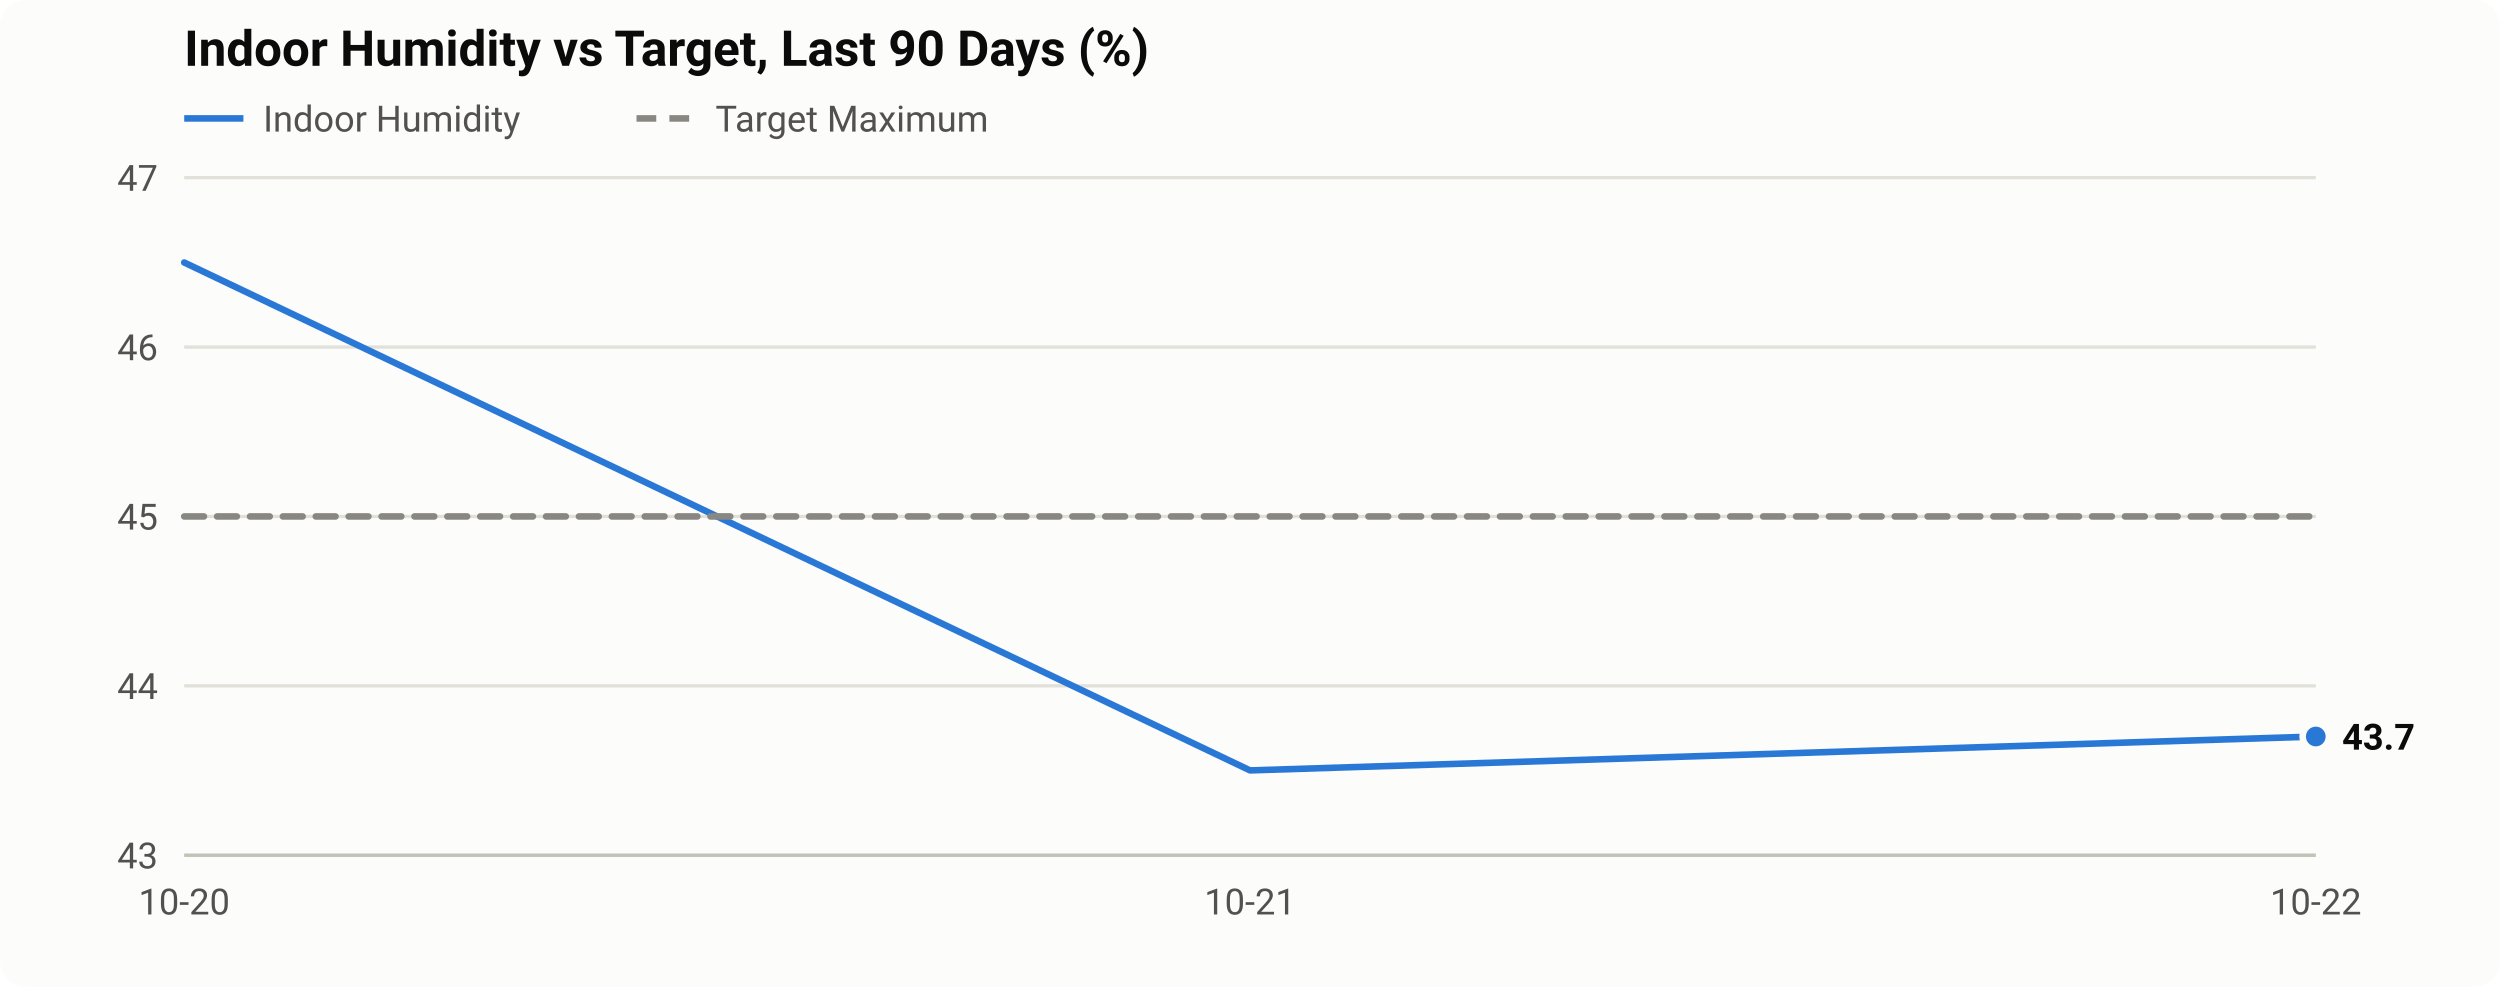
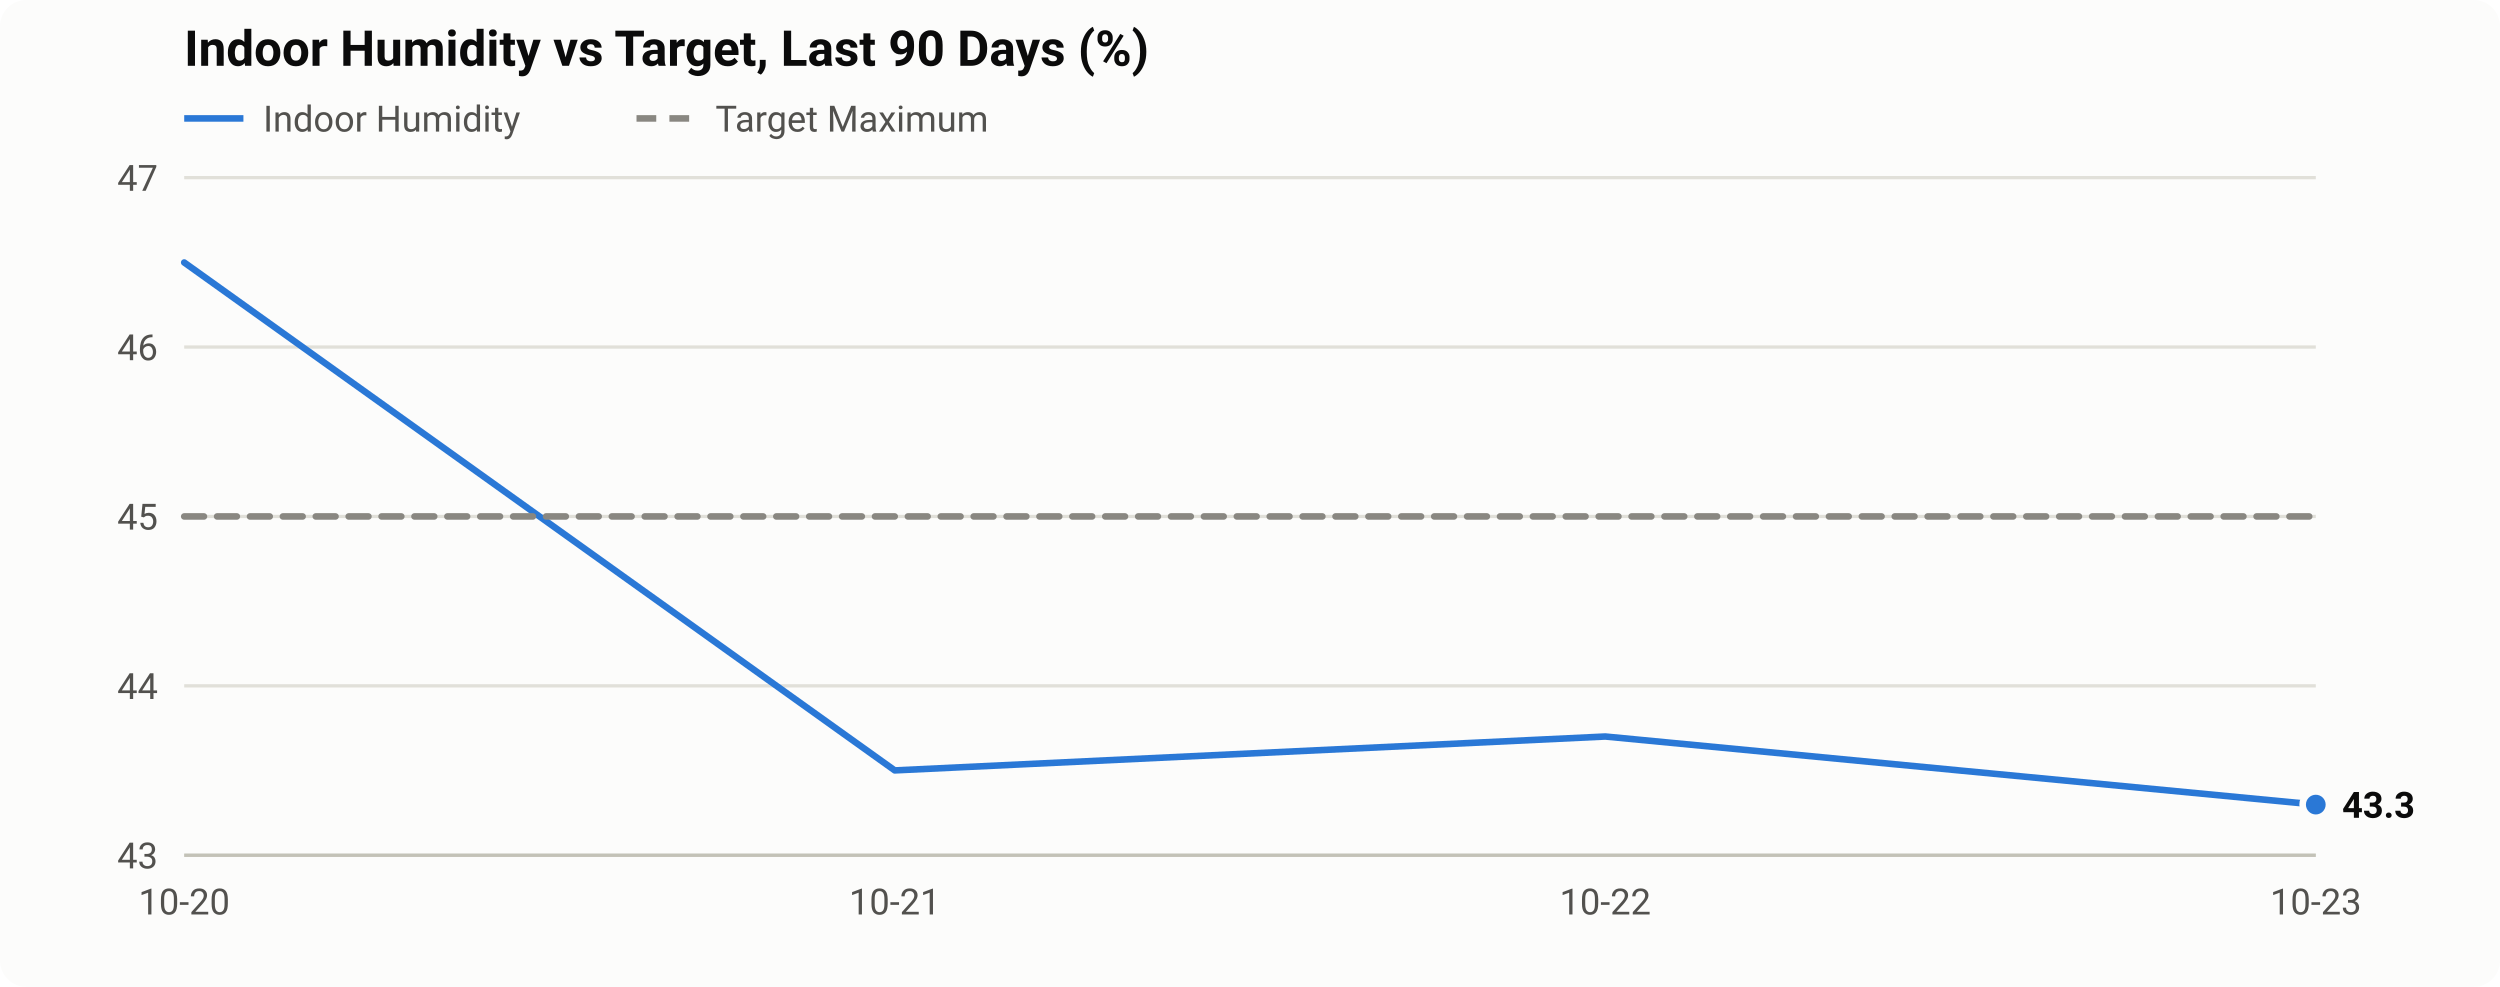
<svg xmlns="http://www.w3.org/2000/svg" viewBox="0 0 760 300" role="img" aria-label="Indoor Humidity vs Target, Last 90 Days (%)" class="chart">
  <style>.chart{font-family:system-ui,-apple-system,'Segoe UI',Roboto,Helvetica,Arial,sans-serif}.chart-title{font-size:15px;font-weight:600;fill:#0b0b0b}.axis,.legend{font-size:11px;fill:#52514e}.value{font-size:11px;fill:#0b0b0b;font-weight:600}.grid{stroke:#e1e0d9;stroke-width:1}.baseline{stroke:#c3c2b7;stroke-width:1}.line{stroke-width:2;stroke-linejoin:round;stroke-linecap:round}.ref{stroke:#898781}.dot{stroke:#fcfcfb;stroke-width:2}.hit{fill:transparent}.s1{stroke:#2a78d6}.f1{fill:#2a78d6}.s2{stroke:#eb6834}.f2{fill:#eb6834}.s3{stroke:#1baf7a}.f3{fill:#1baf7a}.s4{stroke:#eda100}.f4{fill:#eda100}.s5{stroke:#e87ba4}.f5{fill:#e87ba4}.s6{stroke:#008300}.f6{fill:#008300}.s7{stroke:#6250d6}.f7{fill:#6250d6}.s8{stroke:#e34948}.f8{fill:#e34948}</style>
  <rect width="760" height="300" rx="8" fill="#fcfcfb" />
  <text x="56" y="20" class="chart-title">Indoor Humidity vs Target, Last 90 Days (%)</text>
  <line x1="56" x2="74" y1="36" y2="36" class="s1" stroke-width="2" />
  <text x="80" y="40" class="legend">Indoor Humidity</text>
  <line x1="193.5" x2="211.5" y1="36" y2="36" class="ref" stroke-width="2" stroke-dasharray="6 4" />
  <text x="217.5" y="40" class="legend">Target Maximum</text>
  <line x1="56" x2="704" y1="260.0" y2="260.0" class="grid" />
  <text x="48" y="264.0" class="axis" text-anchor="end">43</text>
  <line x1="56" x2="704" y1="208.5" y2="208.5" class="grid" />
  <text x="48" y="212.5" class="axis" text-anchor="end">44</text>
  <line x1="56" x2="704" y1="157.0" y2="157.0" class="grid" />
  <text x="48" y="161.0" class="axis" text-anchor="end">45</text>
  <line x1="56" x2="704" y1="105.5" y2="105.5" class="grid" />
  <text x="48" y="109.5" class="axis" text-anchor="end">46</text>
  <line x1="56" x2="704" y1="54.0" y2="54.0" class="grid" />
  <text x="48" y="58.0" class="axis" text-anchor="end">47</text>
  <line x1="56" x2="704" y1="260.0" y2="260.0" class="baseline" />
  <text x="56.0" y="278" class="axis" text-anchor="middle">10-20</text>
-   <text x="380.0" y="278" class="axis" text-anchor="middle">10-21</text>
-   <text x="704.0" y="278" class="axis" text-anchor="middle">10-22</text>
-   <polyline points="56.0,79.8 380.0,234.2 704.0,223.9" fill="none" class="s1 line" />
-   <circle cx="704.0" cy="223.9" r="4" class="f1 dot" />
-   <text x="712.0" y="227.9" class="value">43.7</text>
-   <polyline points="56.0,157.0 380.0,157.0 704.0,157.0" fill="none" class="ref line" stroke-dasharray="6 4" />
+   <text x="272.0" y="278" class="axis" text-anchor="middle">10-21</text>
+   <text x="488.0" y="278" class="axis" text-anchor="middle">10-22</text>
+   <text x="704.0" y="278" class="axis" text-anchor="middle">10-23</text>
+   <polyline points="56.0,79.8 272.0,234.2 488.0,223.9 704.0,244.6" fill="none" class="s1 line" />
+   <circle cx="704.0" cy="244.6" r="4" class="f1 dot" />
+   <text x="712.0" y="248.6" class="value">43.3</text>
+   <polyline points="56.0,157.0 272.0,157.0 488.0,157.0 704.0,157.0" fill="none" class="ref line" stroke-dasharray="6 4" />
</svg>
